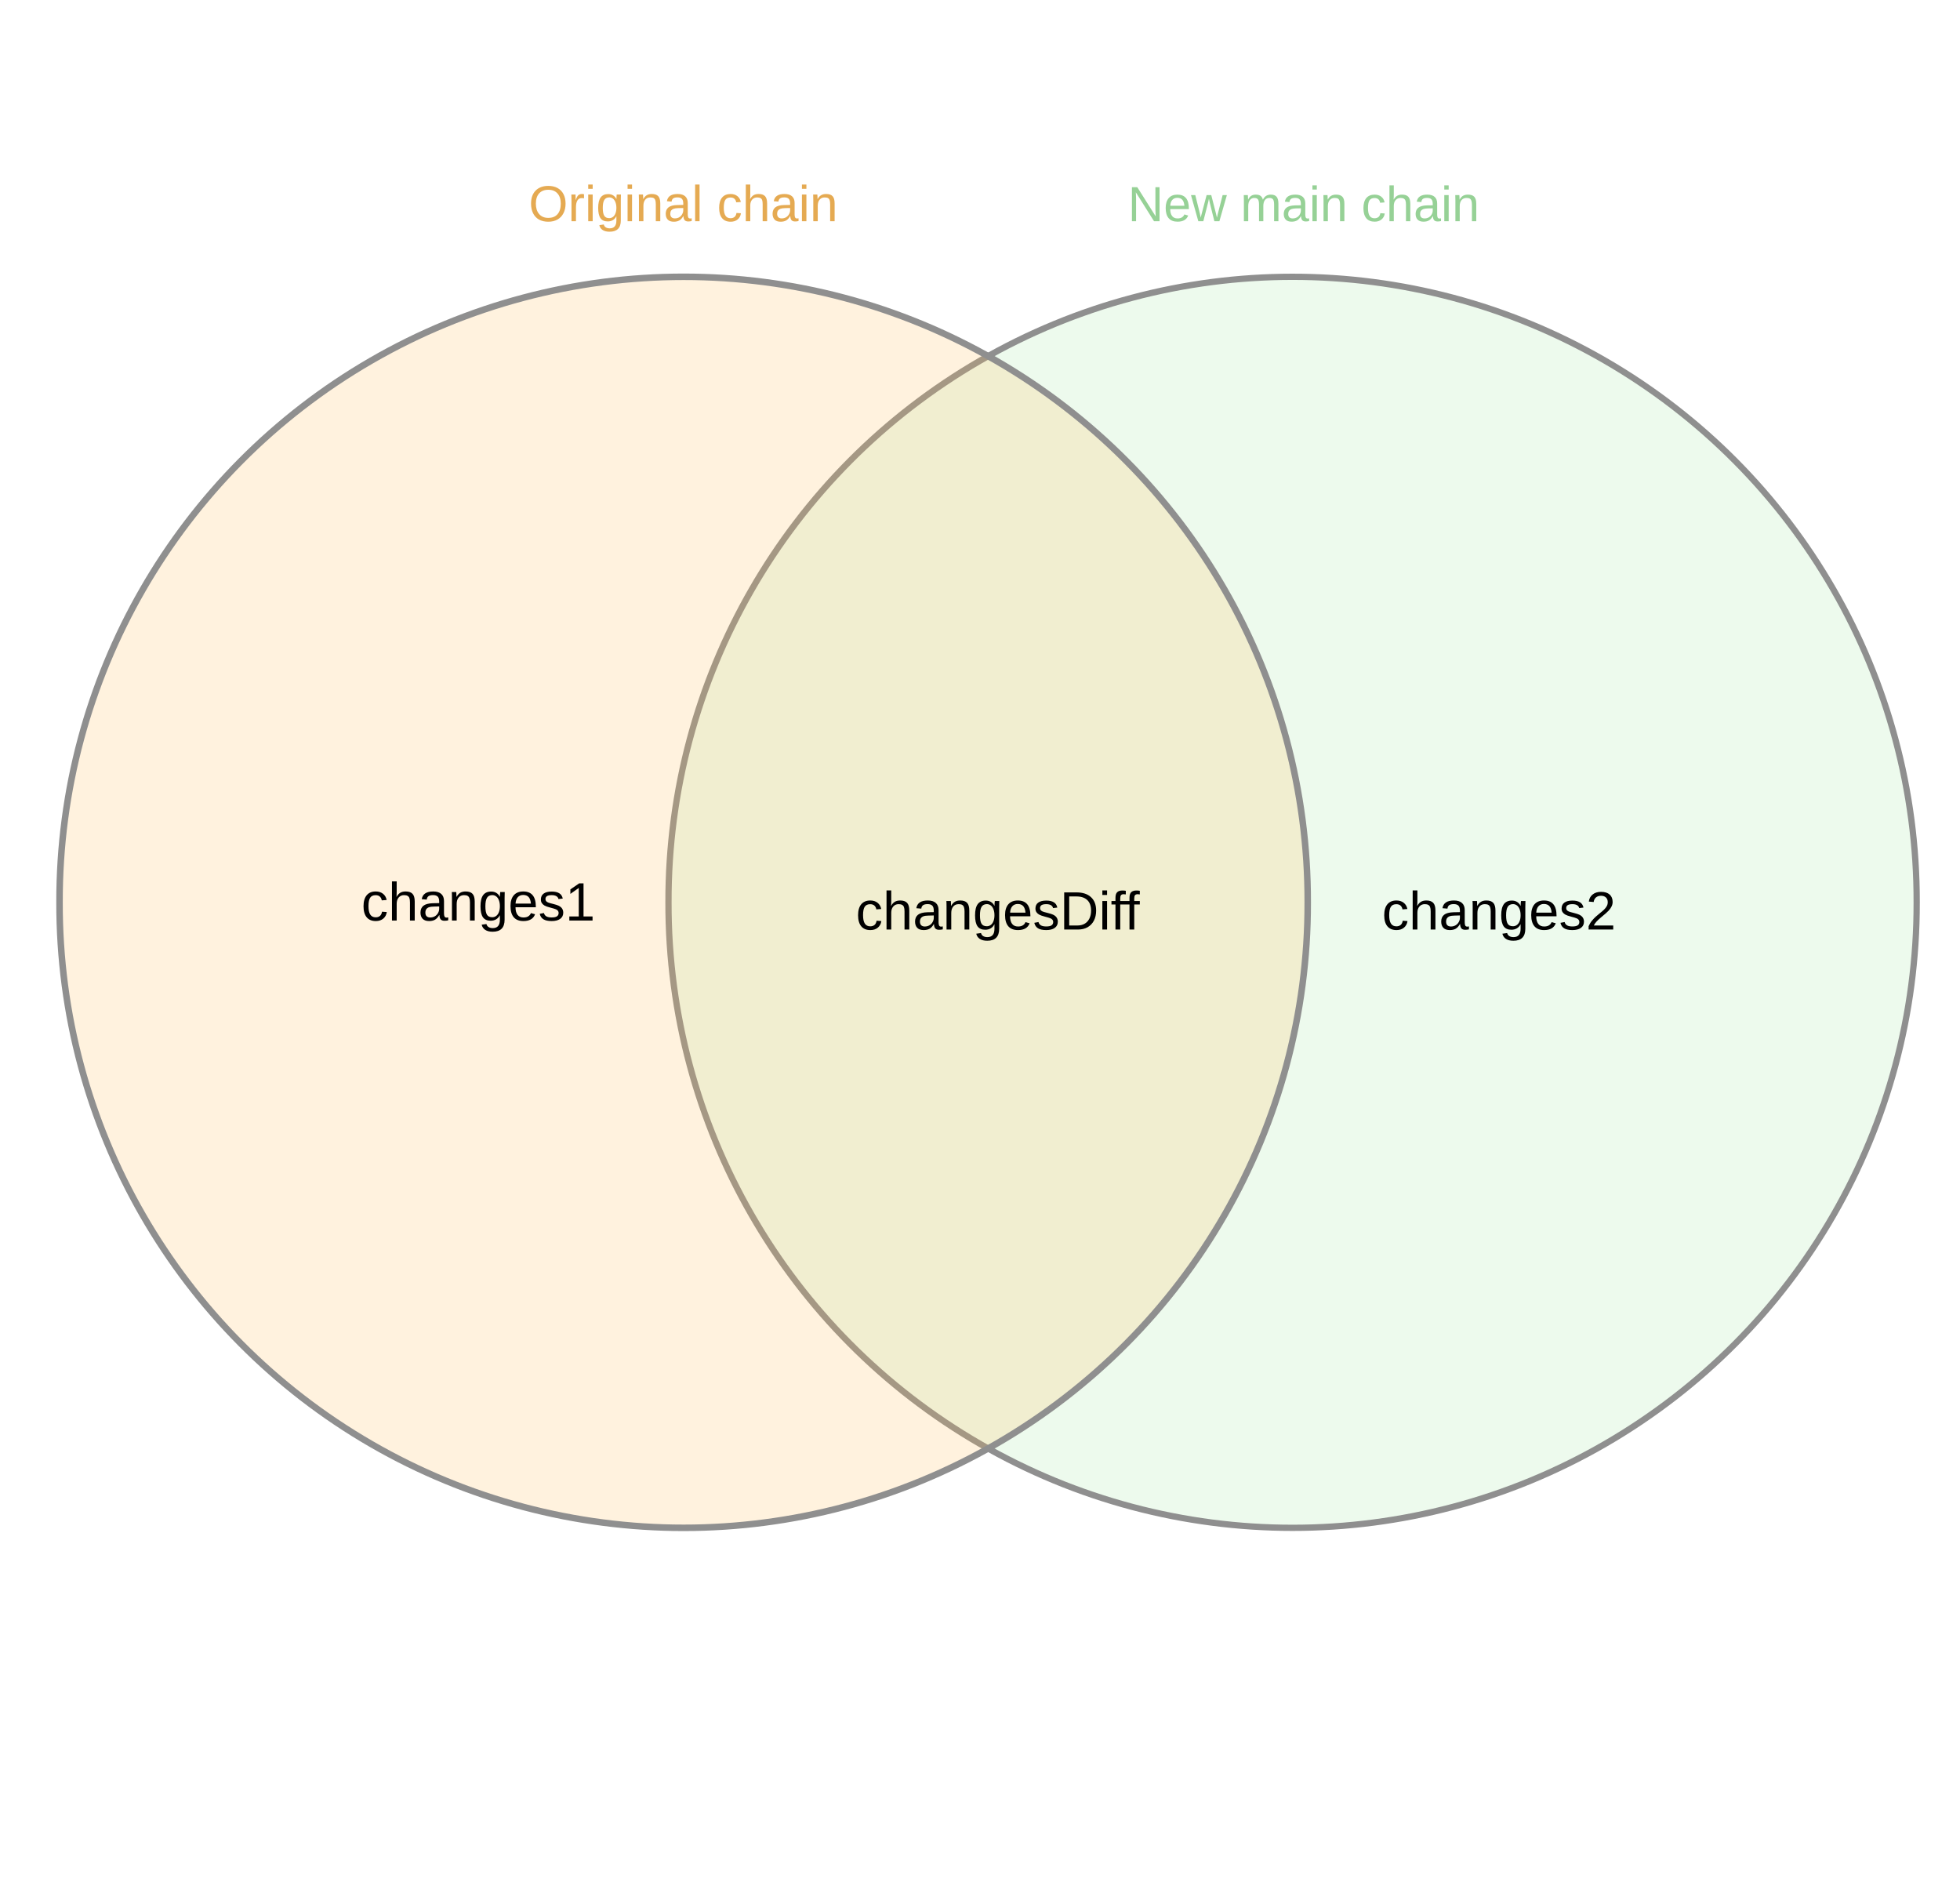
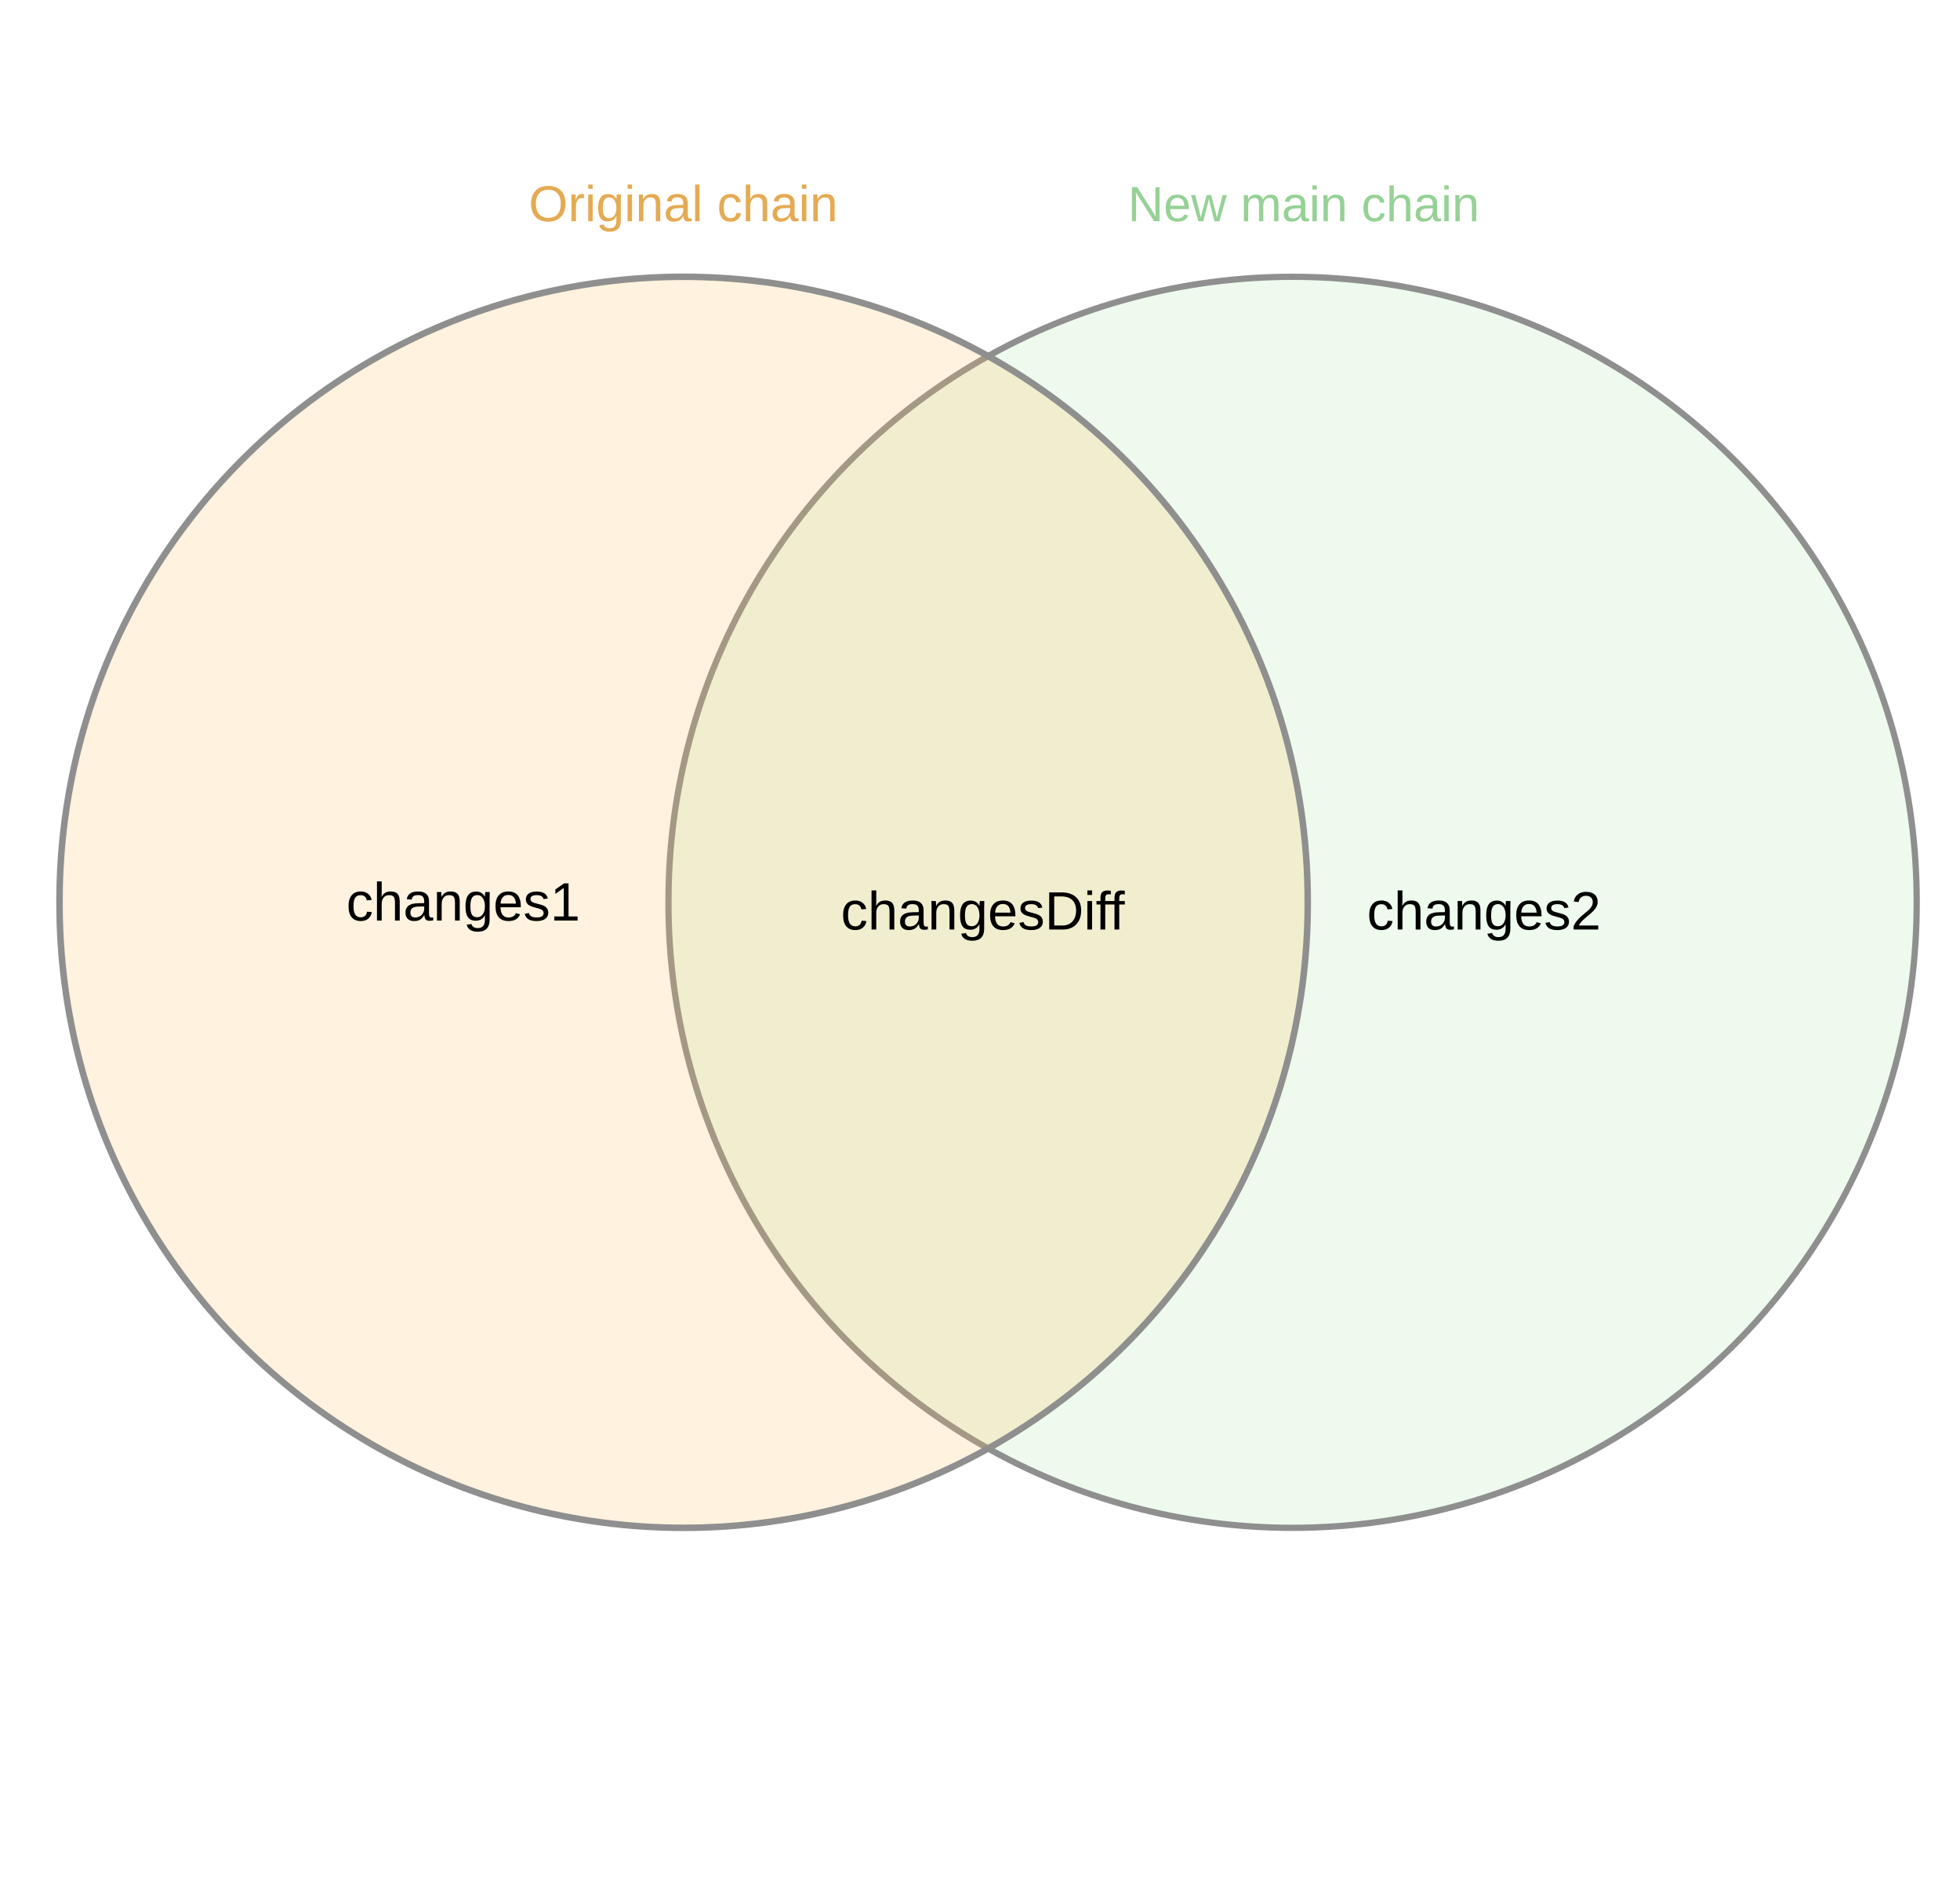
- <svg xmlns="http://www.w3.org/2000/svg" version="1.1" width="600" height="578" id="diagram" viewBox="0 0 700 700" align="center">
-   <defs id="defs3092" />
+ <svg xmlns="http://www.w3.org/2000/svg" id="diagram" width="600" height="578" align="center" version="1.1" viewBox="0 0 700 700">
  <g id="layer1" transform="translate(-16.60732,-155.0517)">
-     <path d="m 713.87,489.512 a 231.378,231.378 0 1 1 -462.755,0 231.378,231.378 0 1 1 462.755,0 z" id="elipseB" style="fill: rgb(168, 233, 168); fill-opacity: 0.2; stroke: rgb(143, 143, 143); stroke-width: 2.318px; stroke-linejoin: miter; stroke-miterlimit: 4; stroke-opacity: 1; stroke-dasharray: none;" />
-     <path d="m 488.109,489.512 a 231.378,231.378 0 1 1 -462.755,0 231.378,231.378 0 1 1 462.755,0 z" id="elipseA" style="fill: rgb(255, 190, 92); fill-opacity: 0.2; stroke: rgb(143, 143, 143); stroke-width: 2.413px; stroke-linejoin: miter; stroke-miterlimit: 4; stroke-opacity: 1; stroke-dasharray: none;" />
-     <text x="131.654" y="496.259" id="a" xml:space="preserve" style="font-size: 20px; font-style: normal; font-variant-ligatures: normal; font-variant-caps: normal; font-variant-east-asian: normal; font-variant-position: normal; font-weight: 500; font-stretch: normal; text-align: start; line-height: 125%; letter-spacing: 0px; word-spacing: 0px; writing-mode: lr-tb; text-anchor: start; fill: rgb(0, 0, 0); fill-opacity: 1; stroke: none; font-family: Arial;" visibility="visible"> changes1 </text>
-     <text x="510.072" y="499.603" id="b" xml:space="preserve" style="font-size: 20px; font-style: normal; font-variant-ligatures: normal; font-variant-caps: normal; font-variant-east-asian: normal; font-variant-position: normal; font-weight: 500; font-stretch: normal; text-align: start; line-height: 125%; letter-spacing: 0px; word-spacing: 0px; writing-mode: lr-tb; text-anchor: start; fill: rgb(0, 0, 0); fill-opacity: 1; stroke: none; font-family: Arial;" visibility="visible"> changes2 </text>
-     <text x="315.007" y="499.603" id="ab" xml:space="preserve" style="font-size: 20px; font-style: normal; font-variant-ligatures: normal; font-variant-caps: normal; font-variant-east-asian: normal; font-variant-position: normal; font-weight: 500; font-stretch: normal; line-height: 125%; letter-spacing: 0px; word-spacing: 0px; fill: rgb(0, 0, 0); fill-opacity: 1; stroke: none; font-family: Arial;" visibility="visible"> changesDiff </text>
+     <path id="elipseB" d="m 713.87,489.512 a 231.378,231.378 0 1 1 -462.755,0 231.378,231.378 0 1 1 462.755,0 z" style="fill:#a8e9a8;fill-opacity:.2;stroke:#8f8f8f;stroke-width:2.318px;stroke-linejoin:miter;stroke-miterlimit:4;stroke-opacity:1;stroke-dasharray:none" />
+     <path id="elipseA" d="m 488.109,489.512 a 231.378,231.378 0 1 1 -462.755,0 231.378,231.378 0 1 1 462.755,0 z" style="fill:#ffbe5c;fill-opacity:.2;stroke:#8f8f8f;stroke-width:2.413px;stroke-linejoin:miter;stroke-miterlimit:4;stroke-opacity:1;stroke-dasharray:none" />
+     <text id="a" x="131.654" y="496.259" visibility="visible" xml:space="preserve" style="font-size:20px;font-style:normal;font-variant-ligatures:normal;font-variant-caps:normal;font-variant-east-asian:normal;font-variant-position:normal;font-weight:500;font-stretch:normal;text-align:start;line-height:125%;letter-spacing:0;word-spacing:0;writing-mode:lr-tb;text-anchor:start;fill:#000;fill-opacity:1;stroke:none;font-family:Arial">changes1</text>
+     <text id="b" x="510.072" y="499.603" visibility="visible" xml:space="preserve" style="font-size:20px;font-style:normal;font-variant-ligatures:normal;font-variant-caps:normal;font-variant-east-asian:normal;font-variant-position:normal;font-weight:500;font-stretch:normal;text-align:start;line-height:125%;letter-spacing:0;word-spacing:0;writing-mode:lr-tb;text-anchor:start;fill:#000;fill-opacity:1;stroke:none;font-family:Arial">changes2</text>
+     <text id="ab" x="315.007" y="499.603" visibility="visible" xml:space="preserve" style="font-size:20px;font-style:normal;font-variant-ligatures:normal;font-variant-caps:normal;font-variant-east-asian:normal;font-variant-position:normal;font-weight:500;font-stretch:normal;line-height:125%;letter-spacing:0;word-spacing:0;fill:#000;fill-opacity:1;stroke:none;font-family:Arial">changesDiff</text>
  </g>
-   <text xml:space="preserve" style="font-size: 18.753px; font-style: normal; font-weight: normal; text-align: center; line-height: 125%; letter-spacing: 0px; word-spacing: 0px; text-anchor: middle; fill: rgb(229, 170, 82); fill-opacity: 1; stroke: none; font-family: Arial;" x="240" y="82" id="labelA" visibility="visible">Original chain</text>
-   <text xml:space="preserve" style="font-size: 18.321px; font-style: normal; font-weight: normal; text-align: center; line-height: 125%; letter-spacing: 0px; word-spacing: 0px; text-anchor: middle; fill: rgb(150, 209, 150); fill-opacity: 1; stroke: none; font-family: Arial;" x="470" y="82" id="labelB" visibility="visible">New main chain</text>
+   <text style="font-size:18.753px;font-style:normal;font-weight:400;text-align:center;line-height:125%;letter-spacing:0;word-spacing:0;text-anchor:middle;fill:#e5aa52;fill-opacity:1;stroke:none;font-family:Arial" id="labelA" x="240" y="82" visibility="visible" xml:space="preserve">Original chain</text>
+   <text style="font-size:18.321px;font-style:normal;font-weight:400;text-align:center;line-height:125%;letter-spacing:0;word-spacing:0;text-anchor:middle;fill:#96d196;fill-opacity:1;stroke:none;font-family:Arial" id="labelB" x="470" y="82" visibility="visible" xml:space="preserve">New main chain</text>
</svg>
